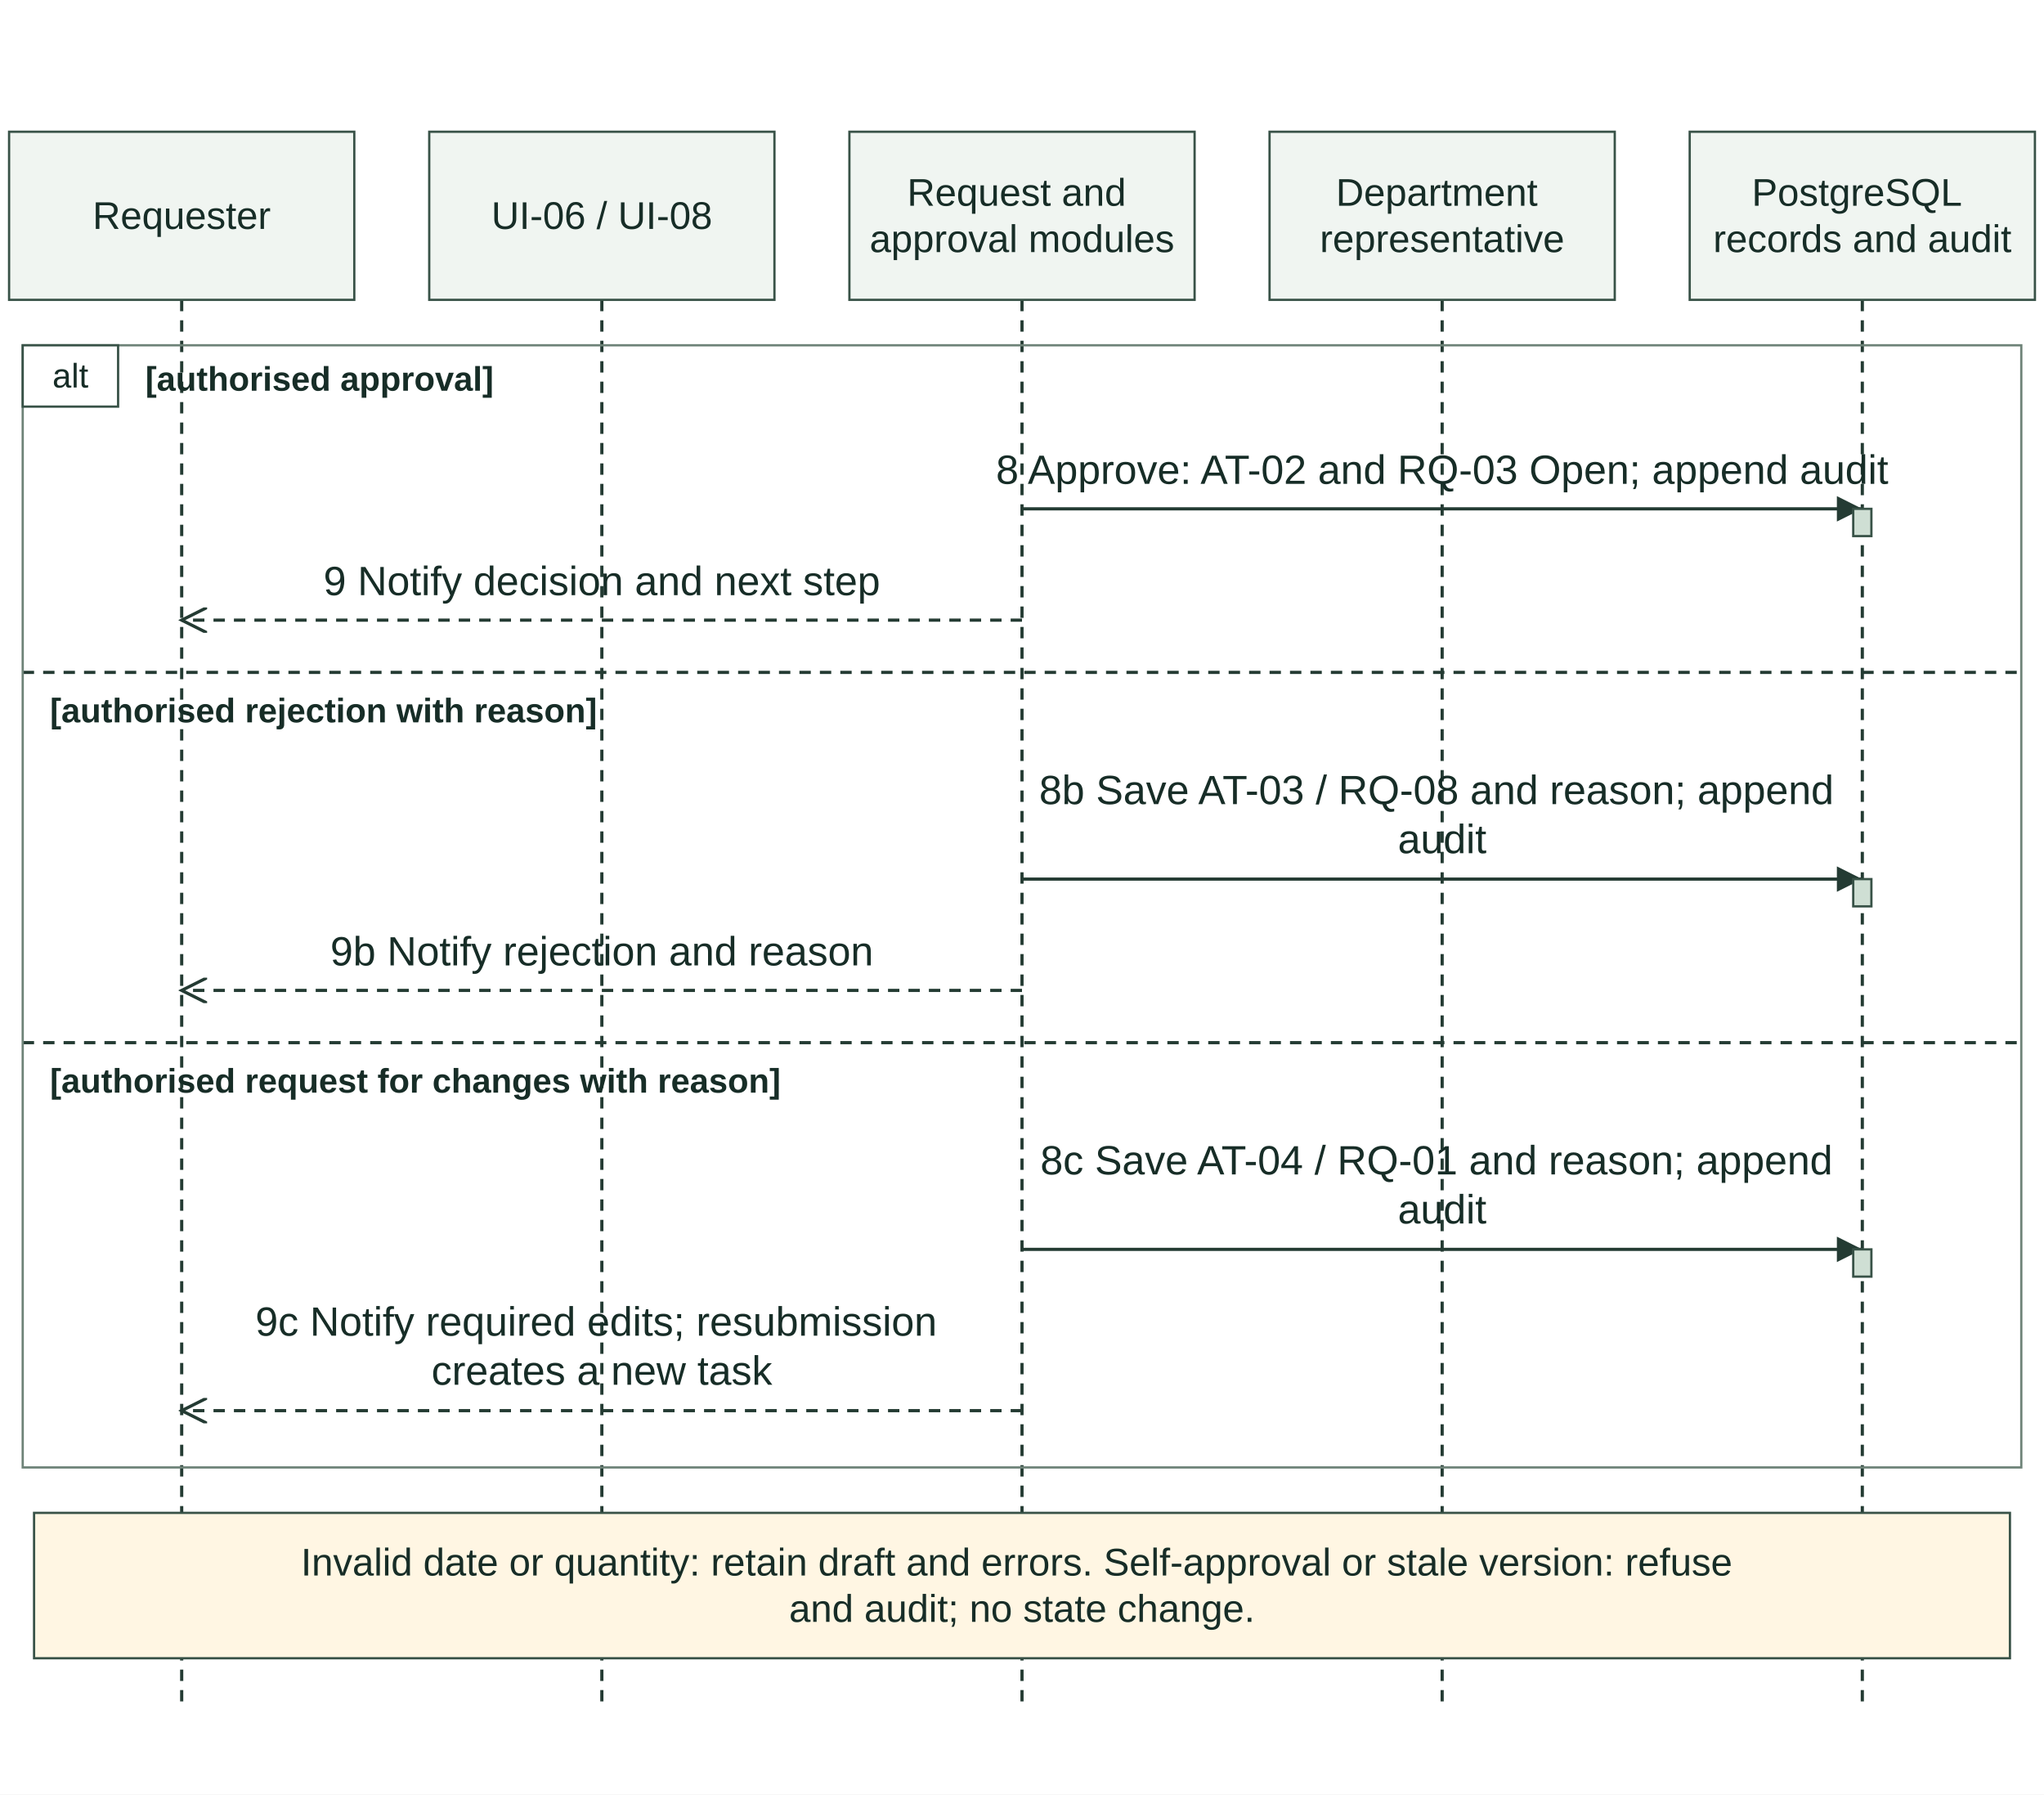
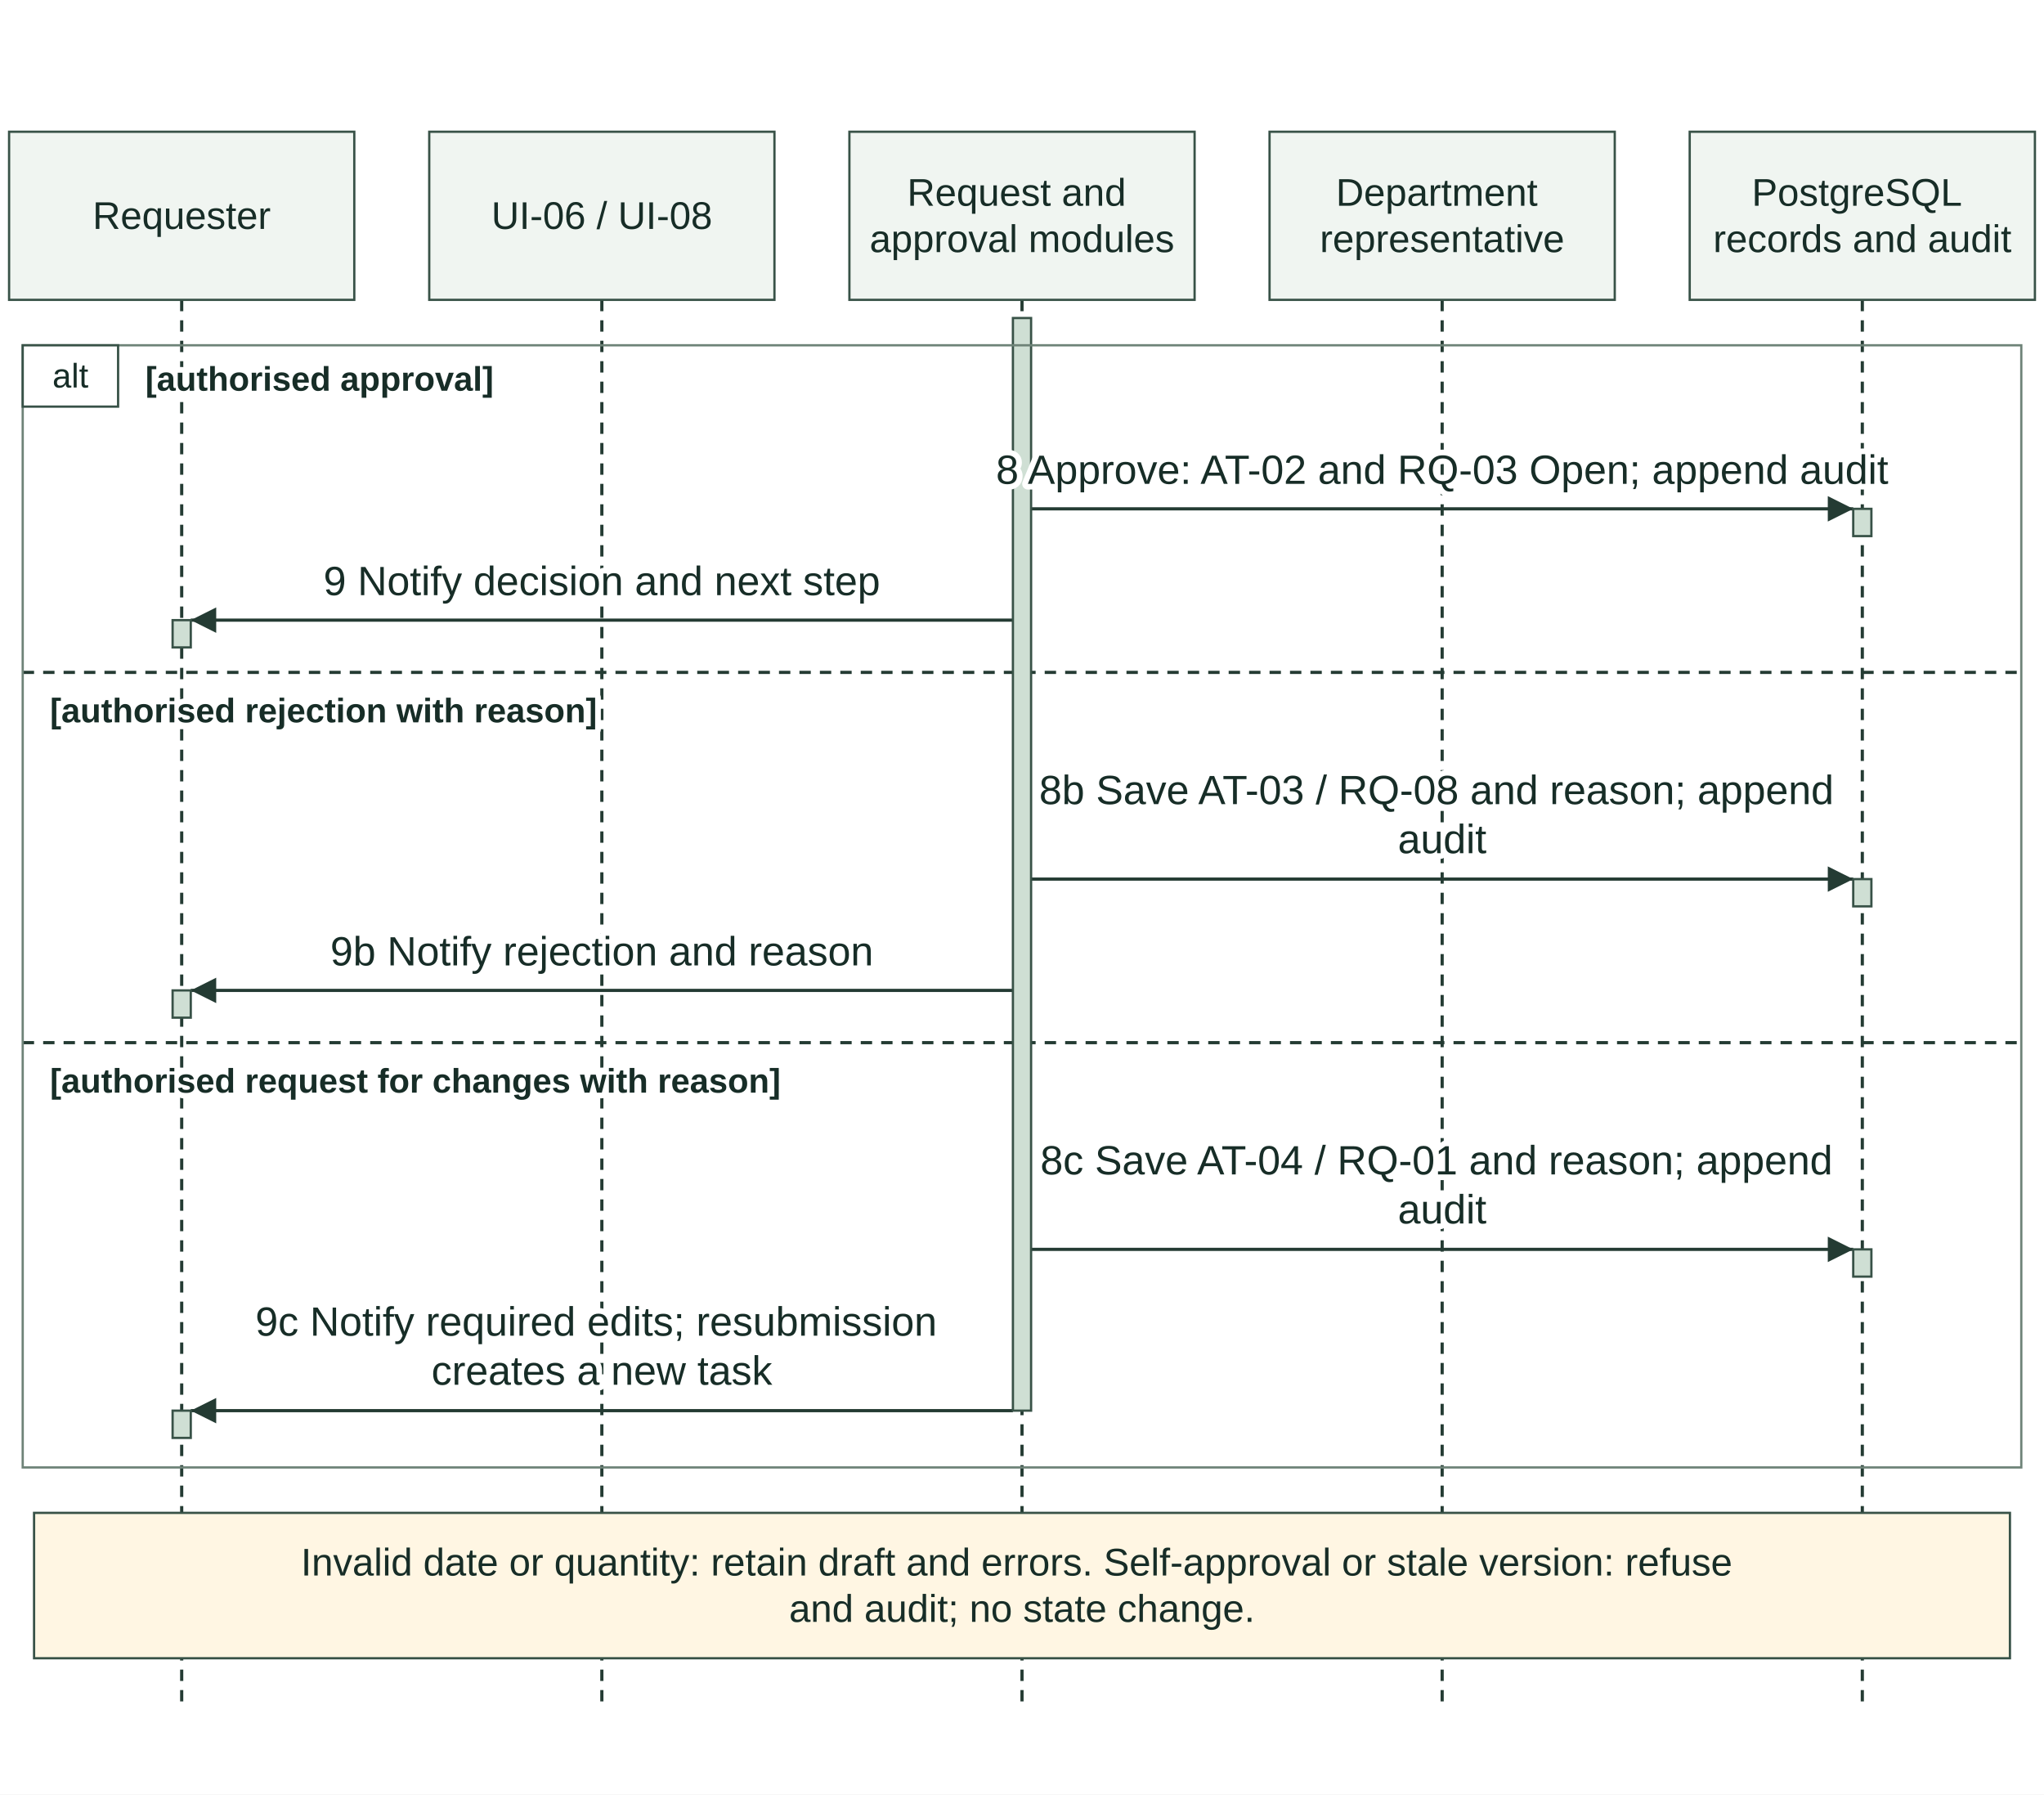
<svg xmlns="http://www.w3.org/2000/svg" width="900" height="790" viewBox="0 0 900 790">
  <defs>
    <marker id="arrow" markerWidth="9" markerHeight="8" refX="8" refY="4" orient="auto">
      <path d="M0,0 L8,4 L0,8 Z" fill="#243b33" />
    </marker>
    <marker id="open" markerWidth="9" markerHeight="8" refX="8" refY="4" orient="auto">
      <path d="M0,0 L8,4 L0,8" fill="none" stroke="#243b33" />
    </marker>
  </defs>
  <rect width="100%" height="100%" fill="white" />
-   <polyline points="450,224 820,224" fill="none" stroke="#243b33" stroke-width="1.4" marker-end="url(#arrow)" />
-   <polyline points="450,273 80,273" fill="none" stroke="#243b33" stroke-width="1.4" stroke-dasharray="5 4" marker-end="url(#open)" />
+   <polyline points="454,224 816,224" fill="none" stroke="#243b33" stroke-width="1.4" marker-end="url(#arrow)" />
+   <polyline points="446,273 84,273" fill="none" stroke="#243b33" stroke-width="1.4" marker-end="url(#arrow)" />
+   <polyline points="454,387 816,387" fill="none" stroke="#243b33" stroke-width="1.4" marker-end="url(#arrow)" />
+   <polyline points="446,436 84,436" fill="none" stroke="#243b33" stroke-width="1.4" marker-end="url(#arrow)" />
+   <polyline points="454,550 816,550" fill="none" stroke="#243b33" stroke-width="1.4" marker-end="url(#arrow)" />
+   <polyline points="446,621 84,621" fill="none" stroke="#243b33" stroke-width="1.4" marker-end="url(#arrow)" />
  <polyline points="10,296 890,296" fill="none" stroke="#243b33" stroke-width="1.4" stroke-dasharray="5 4" />
-   <polyline points="450,387 820,387" fill="none" stroke="#243b33" stroke-width="1.4" marker-end="url(#arrow)" />
-   <polyline points="450,436 80,436" fill="none" stroke="#243b33" stroke-width="1.4" stroke-dasharray="5 4" marker-end="url(#open)" />
  <polyline points="10,459 890,459" fill="none" stroke="#243b33" stroke-width="1.4" stroke-dasharray="5 4" />
-   <polyline points="450,550 820,550" fill="none" stroke="#243b33" stroke-width="1.4" marker-end="url(#arrow)" />
-   <polyline points="450,621 80,621" fill="none" stroke="#243b33" stroke-width="1.4" stroke-dasharray="5 4" marker-end="url(#open)" />
  <polyline points="80,132 80,750" fill="none" stroke="#243b33" stroke-width="1.4" stroke-dasharray="5 4" />
  <polyline points="265,132 265,750" fill="none" stroke="#243b33" stroke-width="1.4" stroke-dasharray="5 4" />
  <polyline points="450,132 450,750" fill="none" stroke="#243b33" stroke-width="1.4" stroke-dasharray="5 4" />
  <polyline points="635,132 635,750" fill="none" stroke="#243b33" stroke-width="1.4" stroke-dasharray="5 4" />
  <polyline points="820,132 820,750" fill="none" stroke="#243b33" stroke-width="1.4" stroke-dasharray="5 4" />
-   <rect x="4" y="58" width="152" height="74" rx="0" fill="#f0f5f1" stroke="#385247" />
+   <rect x="816" y="224" width="8" height="12" fill="#cfdfd4" stroke="#385247" />
+   <rect x="76" y="273" width="8" height="12" fill="#cfdfd4" stroke="#385247" />
+   <rect x="816" y="387" width="8" height="12" fill="#cfdfd4" stroke="#385247" />
+   <rect x="76" y="436" width="8" height="12" fill="#cfdfd4" stroke="#385247" />
+   <rect x="446" y="140" width="8" height="481" fill="#cfdfd4" stroke="#385247" />
+   <rect x="816" y="550" width="8" height="12" fill="#cfdfd4" stroke="#385247" />
+   <rect x="76" y="621" width="8" height="12" fill="#cfdfd4" stroke="#385247" />
+   <rect x="4.0" y="58" width="152" height="74" rx="0" fill="#f0f5f1" stroke="#385247" />
  <text x="80.0" y="100.78" text-anchor="middle" font-family="Arial,sans-serif" font-size="17" font-weight="normal" fill="#172d27">
    <tspan x="80.0" dy="0">Requester</tspan>
  </text>
-   <rect x="189" y="58" width="152" height="74" rx="0" fill="#f0f5f1" stroke="#385247" />
+   <rect x="189.0" y="58" width="152" height="74" rx="0" fill="#f0f5f1" stroke="#385247" />
  <text x="265.0" y="100.78" text-anchor="middle" font-family="Arial,sans-serif" font-size="17" font-weight="normal" fill="#172d27">
    <tspan x="265.0" dy="0">UI-06 / UI-08</tspan>
  </text>
-   <rect x="374" y="58" width="152" height="74" rx="0" fill="#f0f5f1" stroke="#385247" />
+   <rect x="374.0" y="58" width="152" height="74" rx="0" fill="#f0f5f1" stroke="#385247" />
  <text x="450.0" y="90.58" text-anchor="middle" font-family="Arial,sans-serif" font-size="17" font-weight="normal" fill="#172d27">
    <tspan x="450.0" dy="0">Request and</tspan>
    <tspan x="450.0" dy="20.4">approval modules</tspan>
  </text>
-   <rect x="559" y="58" width="152" height="74" rx="0" fill="#f0f5f1" stroke="#385247" />
+   <rect x="559.0" y="58" width="152" height="74" rx="0" fill="#f0f5f1" stroke="#385247" />
  <text x="635.0" y="90.58" text-anchor="middle" font-family="Arial,sans-serif" font-size="17" font-weight="normal" fill="#172d27">
    <tspan x="635.0" dy="0">Department</tspan>
    <tspan x="635.0" dy="20.4">representative</tspan>
  </text>
-   <rect x="744" y="58" width="152" height="74" rx="0" fill="#f0f5f1" stroke="#385247" />
+   <rect x="744.0" y="58" width="152" height="74" rx="0" fill="#f0f5f1" stroke="#385247" />
  <text x="820.0" y="90.58" text-anchor="middle" font-family="Arial,sans-serif" font-size="17" font-weight="normal" fill="#172d27">
    <tspan x="820.0" dy="0">PostgreSQL</tspan>
    <tspan x="820.0" dy="20.4">records and audit</tspan>
  </text>
-   <text x="635.0" y="213" text-anchor="middle" font-family="Arial,sans-serif" font-size="18" font-weight="normal" fill="#172d27">
+   <text x="635.0" y="213" text-anchor="middle" font-family="Arial,sans-serif" font-size="18" font-weight="normal" fill="#172d27" stroke="white" stroke-width="5" stroke-linejoin="round" paint-order="stroke">
    <tspan x="635.0" dy="0">8 Approve: AT-02 and RQ-03 Open; append audit</tspan>
  </text>
-   <rect x="816" y="224" width="8" height="12" rx="0" fill="#cfdfd4" stroke="#385247" />
-   <text x="820.0" y="235.44" text-anchor="middle" font-family="Arial,sans-serif" font-size="16" font-weight="normal" fill="#172d27">
-     <tspan x="820.0" dy="0" />
-   </text>
-   <text x="265.0" y="262" text-anchor="middle" font-family="Arial,sans-serif" font-size="18" font-weight="normal" fill="#172d27">
+   <text x="265.0" y="262" text-anchor="middle" font-family="Arial,sans-serif" font-size="18" font-weight="normal" fill="#172d27" stroke="white" stroke-width="5" stroke-linejoin="round" paint-order="stroke">
    <tspan x="265.0" dy="0">9 Notify decision and next step</tspan>
  </text>
-   <text x="22" y="318" text-anchor="start" font-family="Arial,sans-serif" font-size="15" font-weight="bold" fill="#172d27">
+   <text x="22" y="318" text-anchor="start" font-family="Arial,sans-serif" font-size="15" font-weight="bold" fill="#172d27" stroke="white" stroke-width="5" stroke-linejoin="round" paint-order="stroke">
    <tspan x="22" dy="0">[authorised rejection with reason]</tspan>
  </text>
-   <text x="635.0" y="354" text-anchor="middle" font-family="Arial,sans-serif" font-size="18" font-weight="normal" fill="#172d27">
+   <text x="635.0" y="354" text-anchor="middle" font-family="Arial,sans-serif" font-size="18" font-weight="normal" fill="#172d27" stroke="white" stroke-width="5" stroke-linejoin="round" paint-order="stroke">
    <tspan x="635.0" dy="0">8b Save AT-03 / RQ-08 and reason; append</tspan>
    <tspan x="635.0" dy="21.6">audit</tspan>
  </text>
-   <rect x="816" y="387" width="8" height="12" rx="0" fill="#cfdfd4" stroke="#385247" />
-   <text x="820.0" y="398.44" text-anchor="middle" font-family="Arial,sans-serif" font-size="16" font-weight="normal" fill="#172d27">
-     <tspan x="820.0" dy="0" />
-   </text>
-   <text x="265.0" y="425" text-anchor="middle" font-family="Arial,sans-serif" font-size="18" font-weight="normal" fill="#172d27">
+   <text x="265.0" y="425" text-anchor="middle" font-family="Arial,sans-serif" font-size="18" font-weight="normal" fill="#172d27" stroke="white" stroke-width="5" stroke-linejoin="round" paint-order="stroke">
    <tspan x="265.0" dy="0">9b Notify rejection and reason</tspan>
  </text>
-   <text x="22" y="481" text-anchor="start" font-family="Arial,sans-serif" font-size="15" font-weight="bold" fill="#172d27">
+   <text x="22" y="481" text-anchor="start" font-family="Arial,sans-serif" font-size="15" font-weight="bold" fill="#172d27" stroke="white" stroke-width="5" stroke-linejoin="round" paint-order="stroke">
    <tspan x="22" dy="0">[authorised request for changes with reason]</tspan>
  </text>
-   <text x="635.0" y="517" text-anchor="middle" font-family="Arial,sans-serif" font-size="18" font-weight="normal" fill="#172d27">
+   <text x="635.0" y="517" text-anchor="middle" font-family="Arial,sans-serif" font-size="18" font-weight="normal" fill="#172d27" stroke="white" stroke-width="5" stroke-linejoin="round" paint-order="stroke">
    <tspan x="635.0" dy="0">8c Save AT-04 / RQ-01 and reason; append</tspan>
    <tspan x="635.0" dy="21.6">audit</tspan>
  </text>
-   <rect x="816" y="550" width="8" height="12" rx="0" fill="#cfdfd4" stroke="#385247" />
-   <text x="820.0" y="561.44" text-anchor="middle" font-family="Arial,sans-serif" font-size="16" font-weight="normal" fill="#172d27">
-     <tspan x="820.0" dy="0" />
-   </text>
-   <text x="265.0" y="588" text-anchor="middle" font-family="Arial,sans-serif" font-size="18" font-weight="normal" fill="#172d27">
+   <text x="265.0" y="588" text-anchor="middle" font-family="Arial,sans-serif" font-size="18" font-weight="normal" fill="#172d27" stroke="white" stroke-width="5" stroke-linejoin="round" paint-order="stroke">
    <tspan x="265.0" dy="0">9c Notify required edits; resubmission</tspan>
    <tspan x="265.0" dy="21.6">creates a new task</tspan>
  </text>
  <rect x="10" y="152" width="880" height="494" fill="none" stroke="#6e8378" />
  <rect x="10" y="152" width="42" height="27" rx="0" fill="white" stroke="#385247" />
  <text x="31.0" y="170.6" text-anchor="middle" font-family="Arial,sans-serif" font-size="15" font-weight="normal" fill="#172d27">
    <tspan x="31.0" dy="0">alt</tspan>
  </text>
-   <text x="64" y="172" text-anchor="start" font-family="Arial,sans-serif" font-size="15" font-weight="bold" fill="#172d27">
+   <text x="64" y="172" text-anchor="start" font-family="Arial,sans-serif" font-size="15" font-weight="bold" fill="#172d27" stroke="white" stroke-width="5" stroke-linejoin="round" paint-order="stroke">
    <tspan x="64" dy="0">[authorised approval]</tspan>
  </text>
  <rect x="15" y="666" width="870" height="64" rx="0" fill="#fff6e3" stroke="#385247" />
  <text x="450.0" y="693.58" text-anchor="middle" font-family="Arial,sans-serif" font-size="17" font-weight="normal" fill="#172d27">
    <tspan x="450.0" dy="0">Invalid date or quantity: retain draft and errors. Self-approval or stale version: refuse</tspan>
    <tspan x="450.0" dy="20.4">and audit; no state change.</tspan>
  </text>
</svg>
